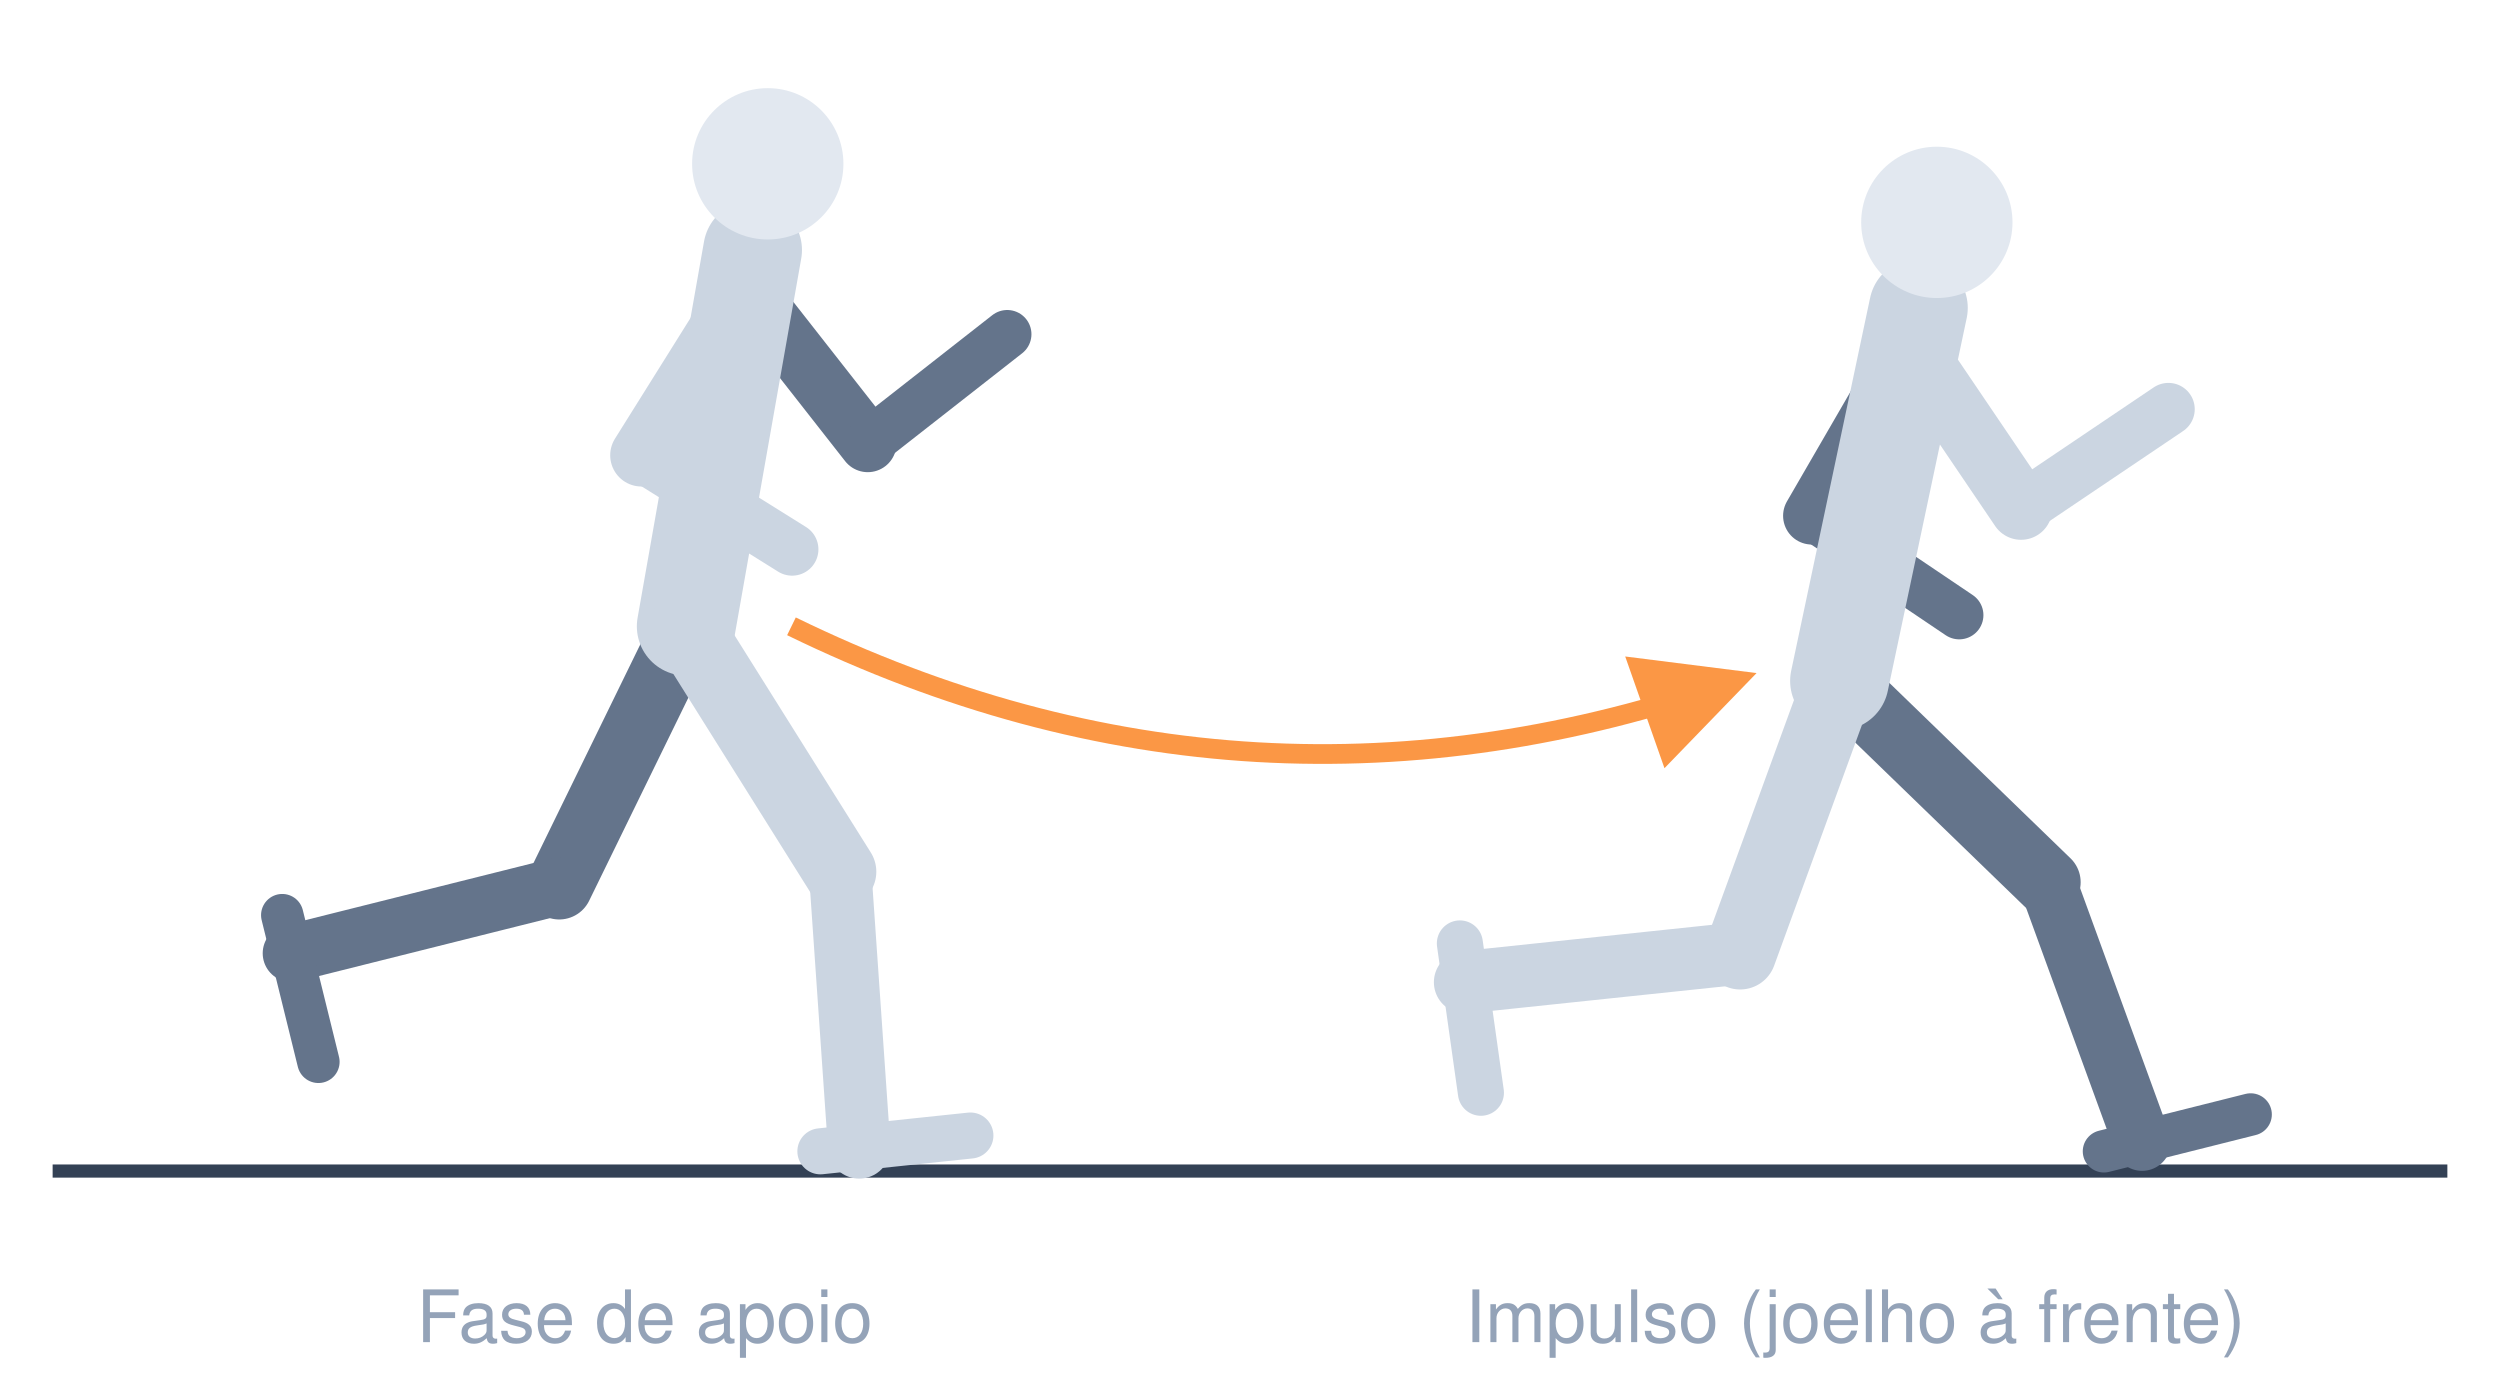
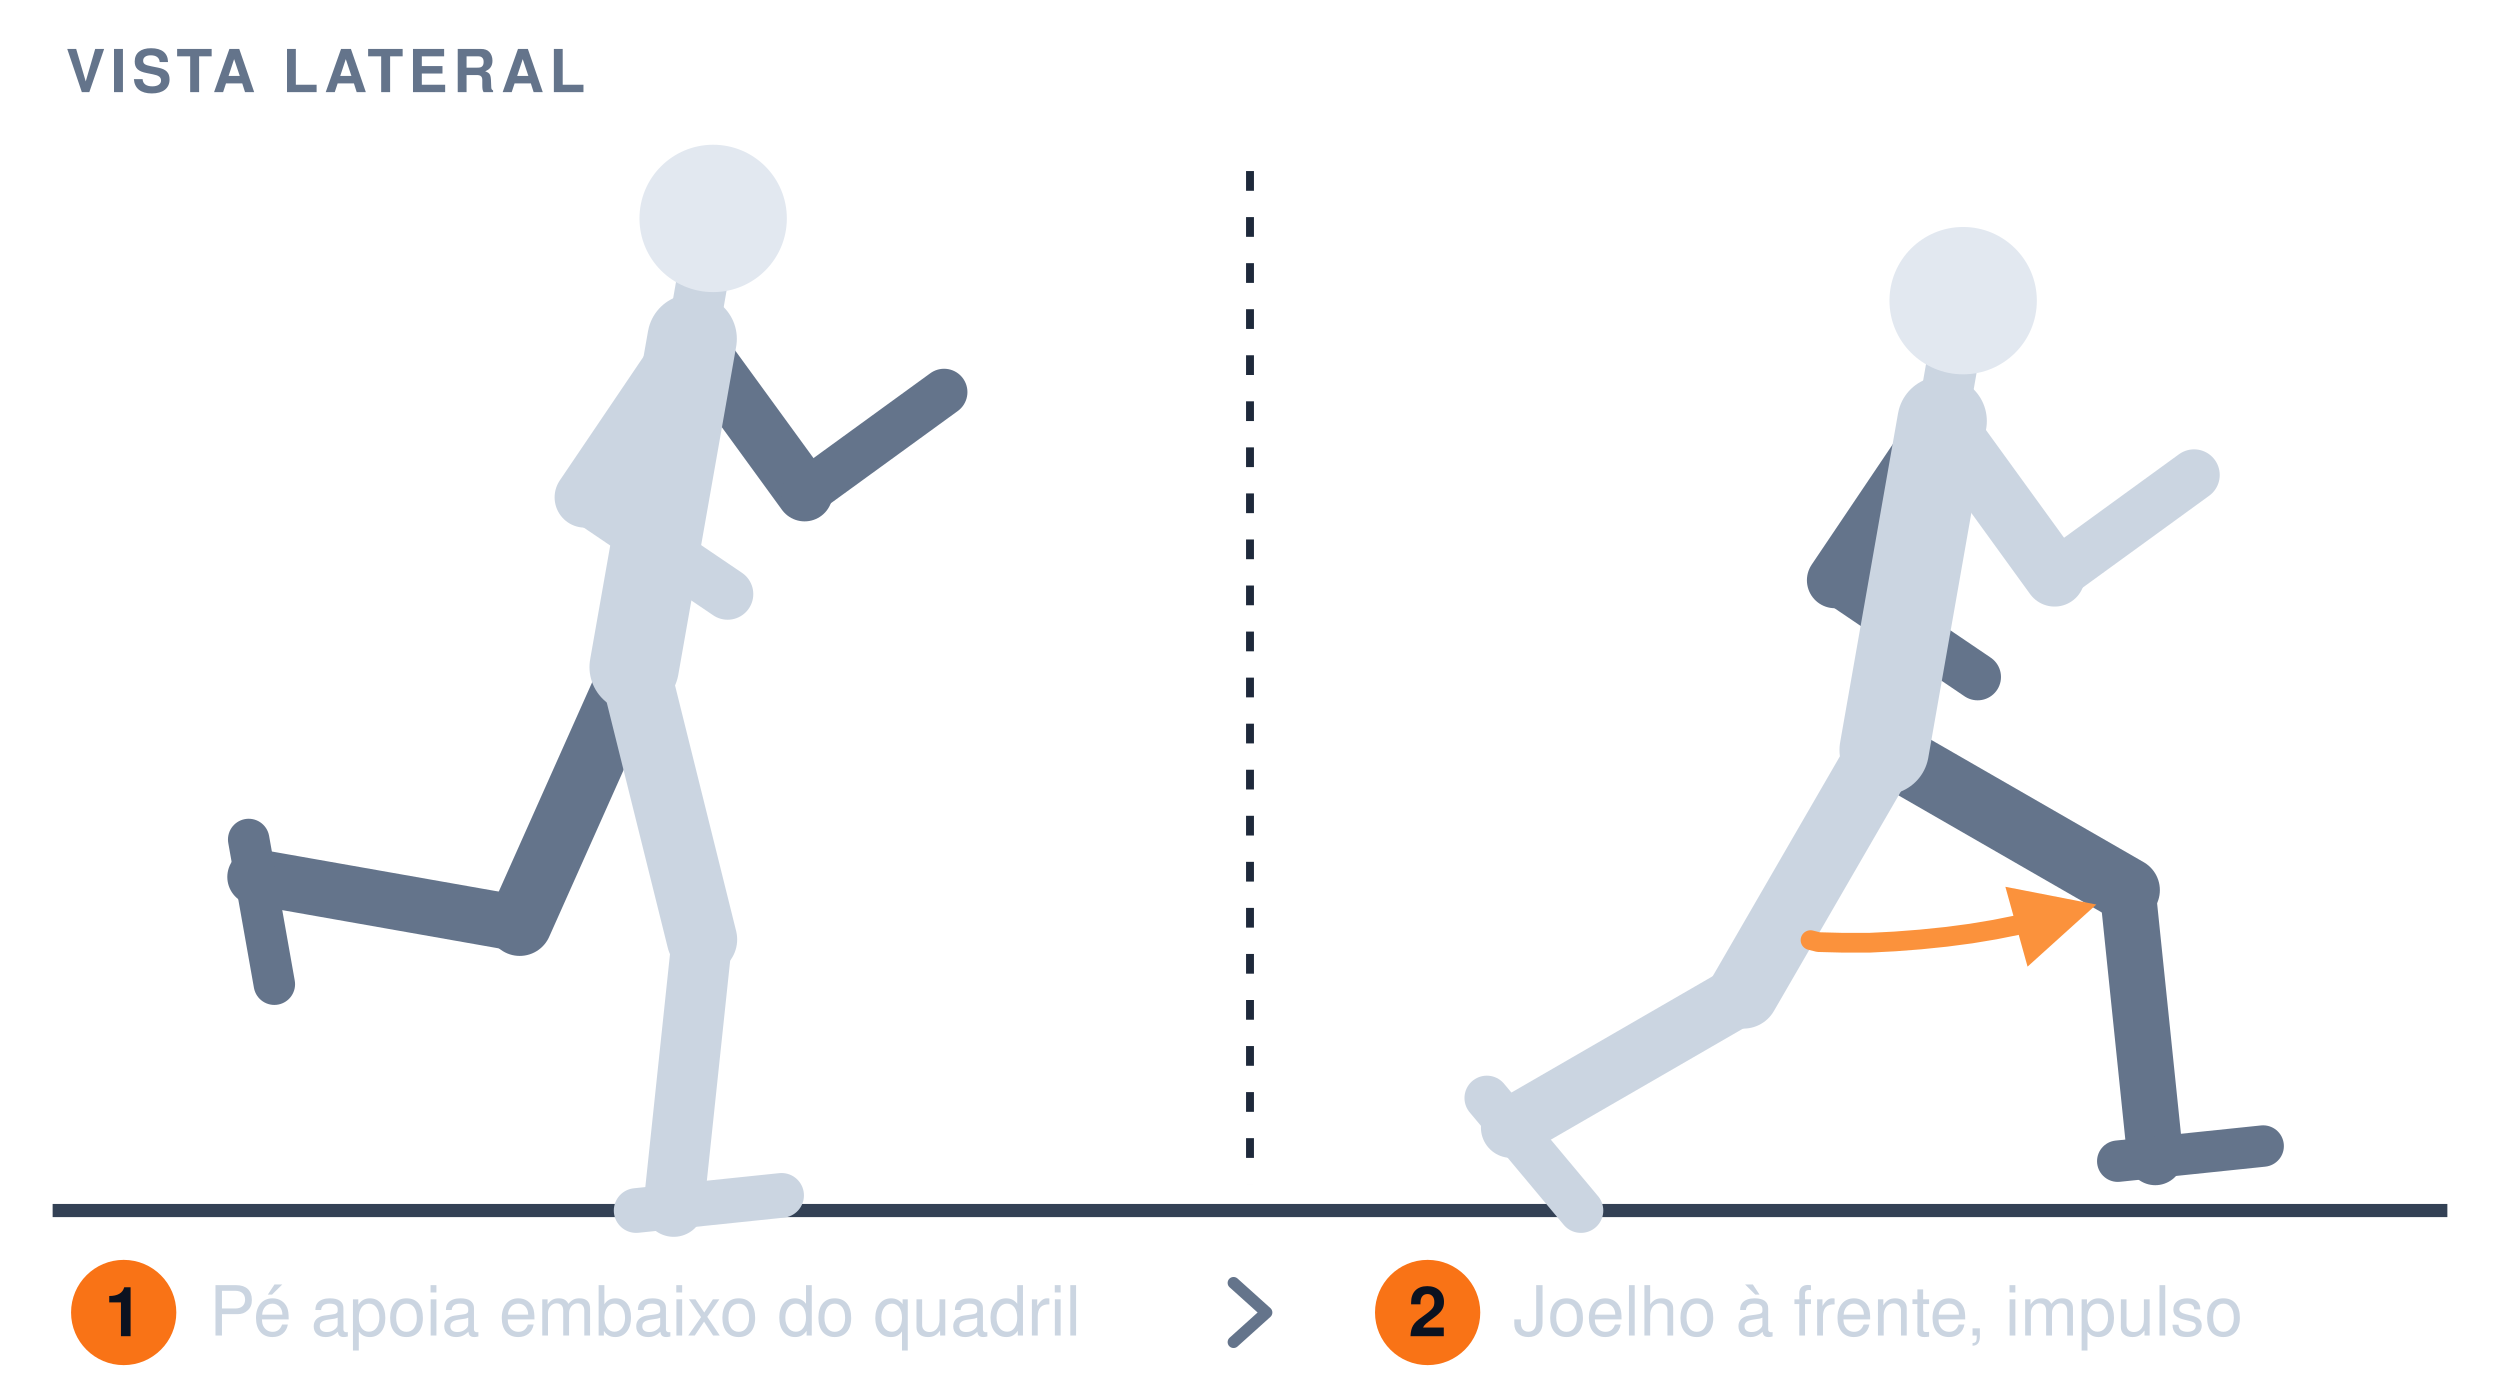
<svg xmlns="http://www.w3.org/2000/svg" width="380" height="212" viewBox="0 0 380 212" preserveAspectRatio="xMidYMid meet" role="img" aria-label="corrida">
  <defs>
-     <marker id="ah" viewBox="0 0 10 10" refX="8" refY="5" markerWidth="6" markerHeight="6" orient="auto-start-reverse">
+     <marker id="ah" viewBox="0 0 10 10" refX="7" refY="5" markerWidth="4.2" markerHeight="4.2" orient="auto-start-reverse">
      <path d="M0,0 L10,5 L0,10 z" fill="#fb923c" />
    </marker>
  </defs>
-   <line x1="8.0" y1="178.0" x2="372.0" y2="178.0" stroke="#334155" stroke-width="2" stroke-linecap="butt" />
-   <line x1="104.3" y1="95.2" x2="85.0" y2="134.7" stroke="#64748b" stroke-width="10.12" stroke-linecap="round" />
-   <line x1="85.0" y1="134.7" x2="44.3" y2="144.9" stroke="#64748b" stroke-width="8.74" stroke-linecap="round" />
-   <line x1="42.9" y1="139.1" x2="48.4" y2="161.4" stroke="#64748b" stroke-width="6.44" stroke-linecap="round" />
-   <line x1="113.4" y1="43.8" x2="131.9" y2="67.4" stroke="#64748b" stroke-width="8.74" stroke-linecap="round" />
-   <line x1="131.9" y1="67.4" x2="153.1" y2="50.8" stroke="#64748b" stroke-width="7.36" stroke-linecap="round" />
-   <line x1="104.3" y1="95.2" x2="114.4" y2="38.0" stroke="#cbd5e1" stroke-width="15.0" stroke-linecap="round" />
-   <line x1="114.4" y1="38.0" x2="116.7" y2="24.9" stroke="#cbd5e1" stroke-width="8.0" stroke-linecap="round" />
-   <circle cx="116.7" cy="24.9" r="11.5" fill="#e2e8f0" />
-   <line x1="104.3" y1="95.2" x2="127.7" y2="132.5" stroke="#cbd5e1" stroke-width="11.0" stroke-linecap="round" />
-   <line x1="127.7" y1="132.5" x2="130.6" y2="174.4" stroke="#cbd5e1" stroke-width="9.5" stroke-linecap="round" />
-   <line x1="124.7" y1="175.0" x2="147.5" y2="172.6" stroke="#cbd5e1" stroke-width="7.0" stroke-linecap="round" />
-   <line x1="113.4" y1="43.8" x2="97.5" y2="69.2" stroke="#cbd5e1" stroke-width="9.5" stroke-linecap="round" />
-   <line x1="97.5" y1="69.2" x2="120.4" y2="83.5" stroke="#cbd5e1" stroke-width="8.0" stroke-linecap="round" />
-   <line x1="279.6" y1="103.5" x2="311.2" y2="134.1" stroke="#64748b" stroke-width="10.12" stroke-linecap="round" />
-   <line x1="311.2" y1="134.1" x2="325.6" y2="173.6" stroke="#64748b" stroke-width="8.74" stroke-linecap="round" />
-   <line x1="319.8" y1="175.0" x2="342.1" y2="169.4" stroke="#64748b" stroke-width="6.44" stroke-linecap="round" />
-   <line x1="290.4" y1="52.5" x2="275.4" y2="78.4" stroke="#64748b" stroke-width="8.74" stroke-linecap="round" />
-   <line x1="275.4" y1="78.4" x2="297.8" y2="93.5" stroke="#64748b" stroke-width="7.36" stroke-linecap="round" />
-   <line x1="279.6" y1="103.5" x2="291.6" y2="46.8" stroke="#cbd5e1" stroke-width="15.0" stroke-linecap="round" />
-   <line x1="291.6" y1="46.8" x2="294.4" y2="33.8" stroke="#cbd5e1" stroke-width="8.0" stroke-linecap="round" />
-   <circle cx="294.4" cy="33.8" r="11.5" fill="#e2e8f0" />
-   <line x1="279.6" y1="103.5" x2="264.5" y2="144.9" stroke="#cbd5e1" stroke-width="11.0" stroke-linecap="round" />
-   <line x1="264.5" y1="144.9" x2="222.7" y2="149.3" stroke="#cbd5e1" stroke-width="9.5" stroke-linecap="round" />
-   <line x1="221.9" y1="143.4" x2="225.1" y2="166.1" stroke="#cbd5e1" stroke-width="7.0" stroke-linecap="round" />
-   <line x1="290.4" y1="52.5" x2="307.2" y2="77.3" stroke="#cbd5e1" stroke-width="9.5" stroke-linecap="round" />
-   <line x1="307.2" y1="77.3" x2="329.6" y2="62.2" stroke="#cbd5e1" stroke-width="8.0" stroke-linecap="round" />
-   <path d="M120.3,95.2 Q190.2,129.3 263.6,103.5" fill="none" stroke="#fb923c" stroke-width="3" marker-end="url(#ah)" opacity="0.95" />
-   <text x="98.0" y="204.0" fill="#94a3b8" font-family="-apple-system,Helvetica,Arial,sans-serif" font-size="11" font-weight="400" text-anchor="middle">Fase de apoio</text>
-   <text x="282.0" y="204.0" fill="#94a3b8" font-family="-apple-system,Helvetica,Arial,sans-serif" font-size="11" font-weight="400" text-anchor="middle">Impulso (joelho à frente)</text>
+   <line x1="8.0" y1="184.0" x2="372.0" y2="184.0" stroke="#334155" stroke-width="2.0" stroke-linecap="butt" />
+   <line x1="190.0" y1="26.0" x2="190.0" y2="180.0" stroke="#1e293b" stroke-width="1.2" stroke-linecap="butt" stroke-dasharray="3 4" />
+   <text x="10.0" y="14.0" fill="#64748b" font-family="-apple-system,Helvetica,Arial,sans-serif" font-size="9" font-weight="700" text-anchor="start" letter-spacing="0.8">VISTA LATERAL</text>
+   <line x1="105.2" y1="51.5" x2="122.3" y2="75.0" stroke="#64748b" stroke-width="8.5" stroke-linecap="round" />
+   <line x1="122.3" y1="75.0" x2="143.5" y2="59.6" stroke="#64748b" stroke-width="7.1" stroke-linecap="round" />
+   <line x1="96.4" y1="101.4" x2="79.0" y2="140.4" stroke="#64748b" stroke-width="9.8" stroke-linecap="round" />
+   <line x1="79.0" y1="140.4" x2="38.8" y2="133.3" stroke="#64748b" stroke-width="8.5" stroke-linecap="round" />
+   <line x1="37.8" y1="127.6" x2="41.7" y2="149.6" stroke="#64748b" stroke-width="6.3" stroke-linecap="round" />
+   <polygon points="105.2,51.5 105.2,51.5 96.4,101.4 96.4,101.4" fill="#cbd5e1" stroke="#cbd5e1" stroke-width="13.6" stroke-linejoin="round" />
+   <line x1="105.2" y1="51.5" x2="108.4" y2="33.2" stroke="#cbd5e1" stroke-width="7.8" stroke-linecap="round" />
+   <circle cx="108.4" cy="33.2" r="11.2" fill="#e2e8f0" />
+   <line x1="96.4" y1="101.4" x2="106.7" y2="142.8" stroke="#cbd5e1" stroke-width="10.7" stroke-linecap="round" />
+   <line x1="106.7" y1="142.8" x2="102.4" y2="183.4" stroke="#cbd5e1" stroke-width="9.2" stroke-linecap="round" />
+   <line x1="96.7" y1="184.0" x2="118.8" y2="181.7" stroke="#cbd5e1" stroke-width="6.8" stroke-linecap="round" />
+   <line x1="105.2" y1="51.5" x2="88.9" y2="75.6" stroke="#cbd5e1" stroke-width="9.2" stroke-linecap="round" />
+   <line x1="88.9" y1="75.6" x2="110.6" y2="90.3" stroke="#cbd5e1" stroke-width="7.8" stroke-linecap="round" />
+   <line x1="295.2" y1="64.0" x2="278.9" y2="88.2" stroke="#64748b" stroke-width="8.5" stroke-linecap="round" />
+   <line x1="278.9" y1="88.2" x2="300.6" y2="102.9" stroke="#64748b" stroke-width="7.1" stroke-linecap="round" />
+   <line x1="286.4" y1="114.0" x2="323.4" y2="135.3" stroke="#64748b" stroke-width="9.8" stroke-linecap="round" />
+   <line x1="323.4" y1="135.3" x2="327.6" y2="175.9" stroke="#64748b" stroke-width="8.5" stroke-linecap="round" />
+   <line x1="321.9" y1="176.5" x2="344.0" y2="174.2" stroke="#64748b" stroke-width="6.3" stroke-linecap="round" />
+   <polygon points="295.2,64.0 295.2,64.0 286.4,114.0 286.4,114.0" fill="#cbd5e1" stroke="#cbd5e1" stroke-width="13.6" stroke-linejoin="round" />
+   <line x1="295.2" y1="64.0" x2="298.4" y2="45.7" stroke="#cbd5e1" stroke-width="7.8" stroke-linecap="round" />
+   <circle cx="298.4" cy="45.7" r="11.2" fill="#e2e8f0" />
+   <line x1="286.4" y1="114.0" x2="265.0" y2="151.0" stroke="#cbd5e1" stroke-width="10.7" stroke-linecap="round" />
+   <line x1="265.0" y1="151.0" x2="229.7" y2="171.4" stroke="#cbd5e1" stroke-width="9.2" stroke-linecap="round" />
+   <line x1="226.0" y1="166.9" x2="240.3" y2="184.0" stroke="#cbd5e1" stroke-width="6.8" stroke-linecap="round" />
+   <line x1="295.2" y1="64.0" x2="312.3" y2="87.6" stroke="#cbd5e1" stroke-width="9.2" stroke-linecap="round" />
+   <line x1="312.3" y1="87.6" x2="333.5" y2="72.2" stroke="#cbd5e1" stroke-width="7.8" stroke-linecap="round" />
+   <path d="M275.2,142.9 L276.4,143.2 L280.2,143.3 L284.1,143.3 L288.0,143.1 L291.9,142.8 L295.8,142.4 L299.6,141.9 L303.2,141.3 L306.7,140.6 L310.1,139.9 L313.2,139.0 L315.0,138.5" fill="none" stroke="#fb923c" stroke-width="3" stroke-linecap="round" stroke-linejoin="round" marker-end="url(#ah)" />
+   <circle cx="18.8" cy="199.5" r="8.0" fill="#f97316" />
+   <text x="18.8" y="203.1" fill="#0b1220" font-family="-apple-system,Helvetica,Arial,sans-serif" font-size="10.5" font-weight="700" text-anchor="middle">1</text>
+   <text x="31.8" y="203.0" fill="#cbd5e1" font-family="-apple-system,Helvetica,Arial,sans-serif" font-size="10.5" font-weight="400" text-anchor="start">Pé apoia embaixo do quadril</text>
+   <circle cx="217.0" cy="199.5" r="8.0" fill="#f97316" />
+   <text x="217.0" y="203.1" fill="#0b1220" font-family="-apple-system,Helvetica,Arial,sans-serif" font-size="10.5" font-weight="700" text-anchor="middle">2</text>
+   <text x="230.0" y="203.0" fill="#cbd5e1" font-family="-apple-system,Helvetica,Arial,sans-serif" font-size="10.5" font-weight="400" text-anchor="start">Joelho à frente, impulso</text>
+   <path d="M187.5,195.0 L192.5,199.5 L187.5,204.0" fill="none" stroke="#64748b" stroke-width="1.8" stroke-linecap="round" stroke-linejoin="round" />
</svg>
